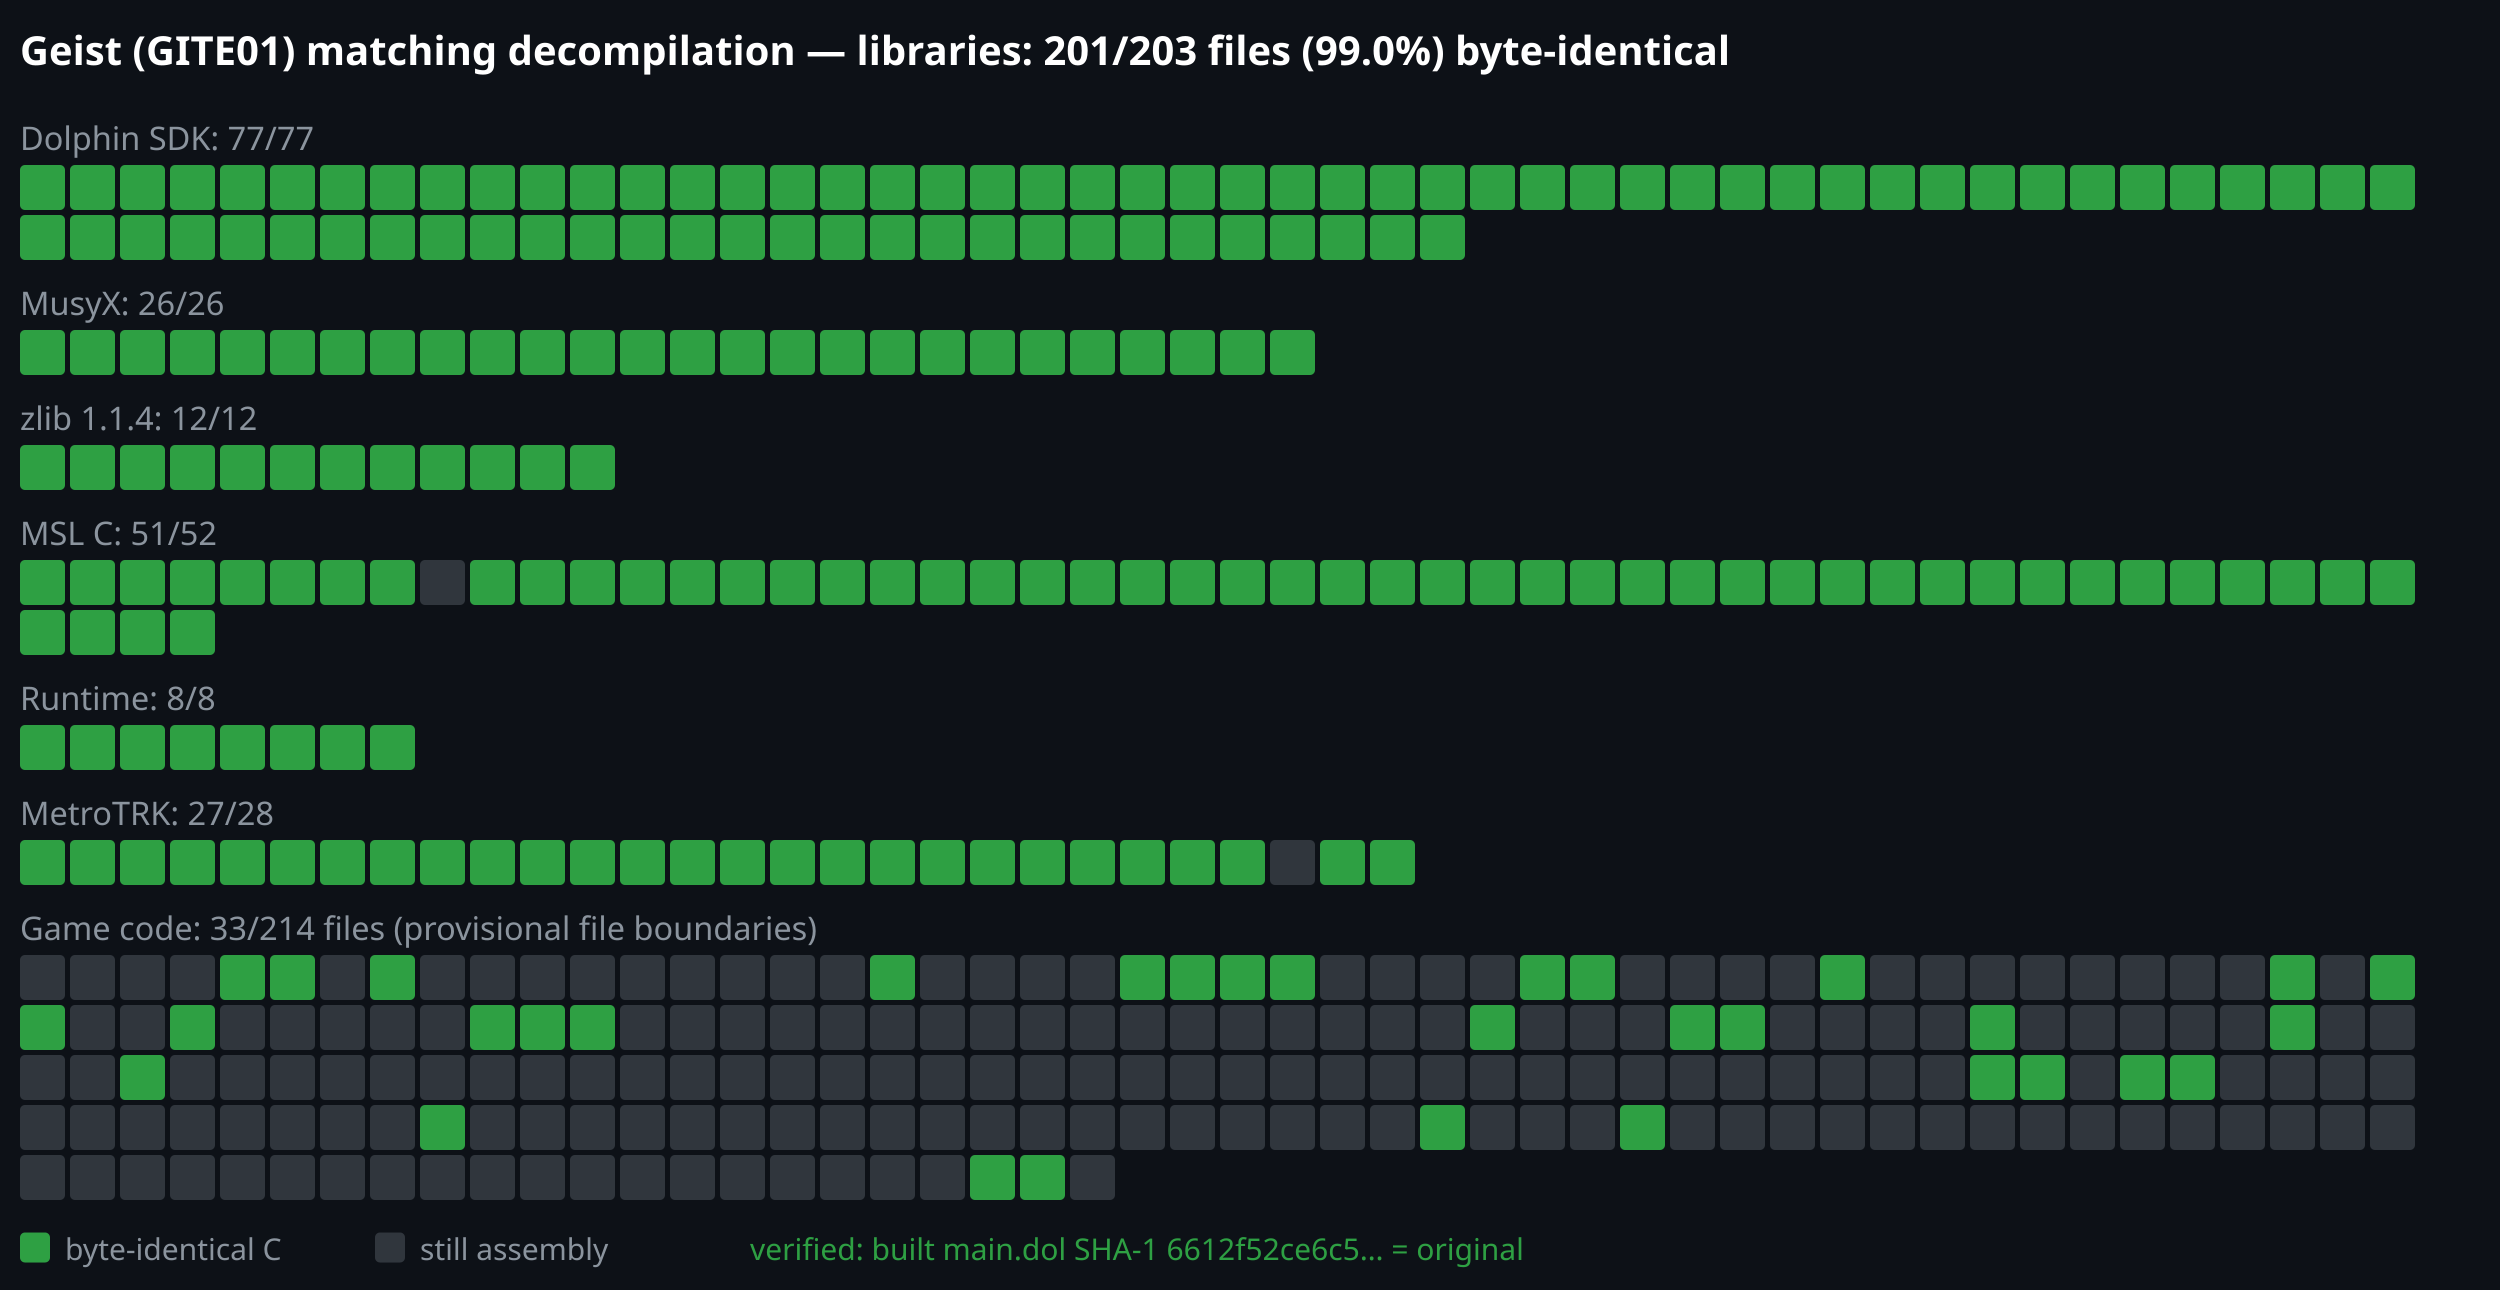
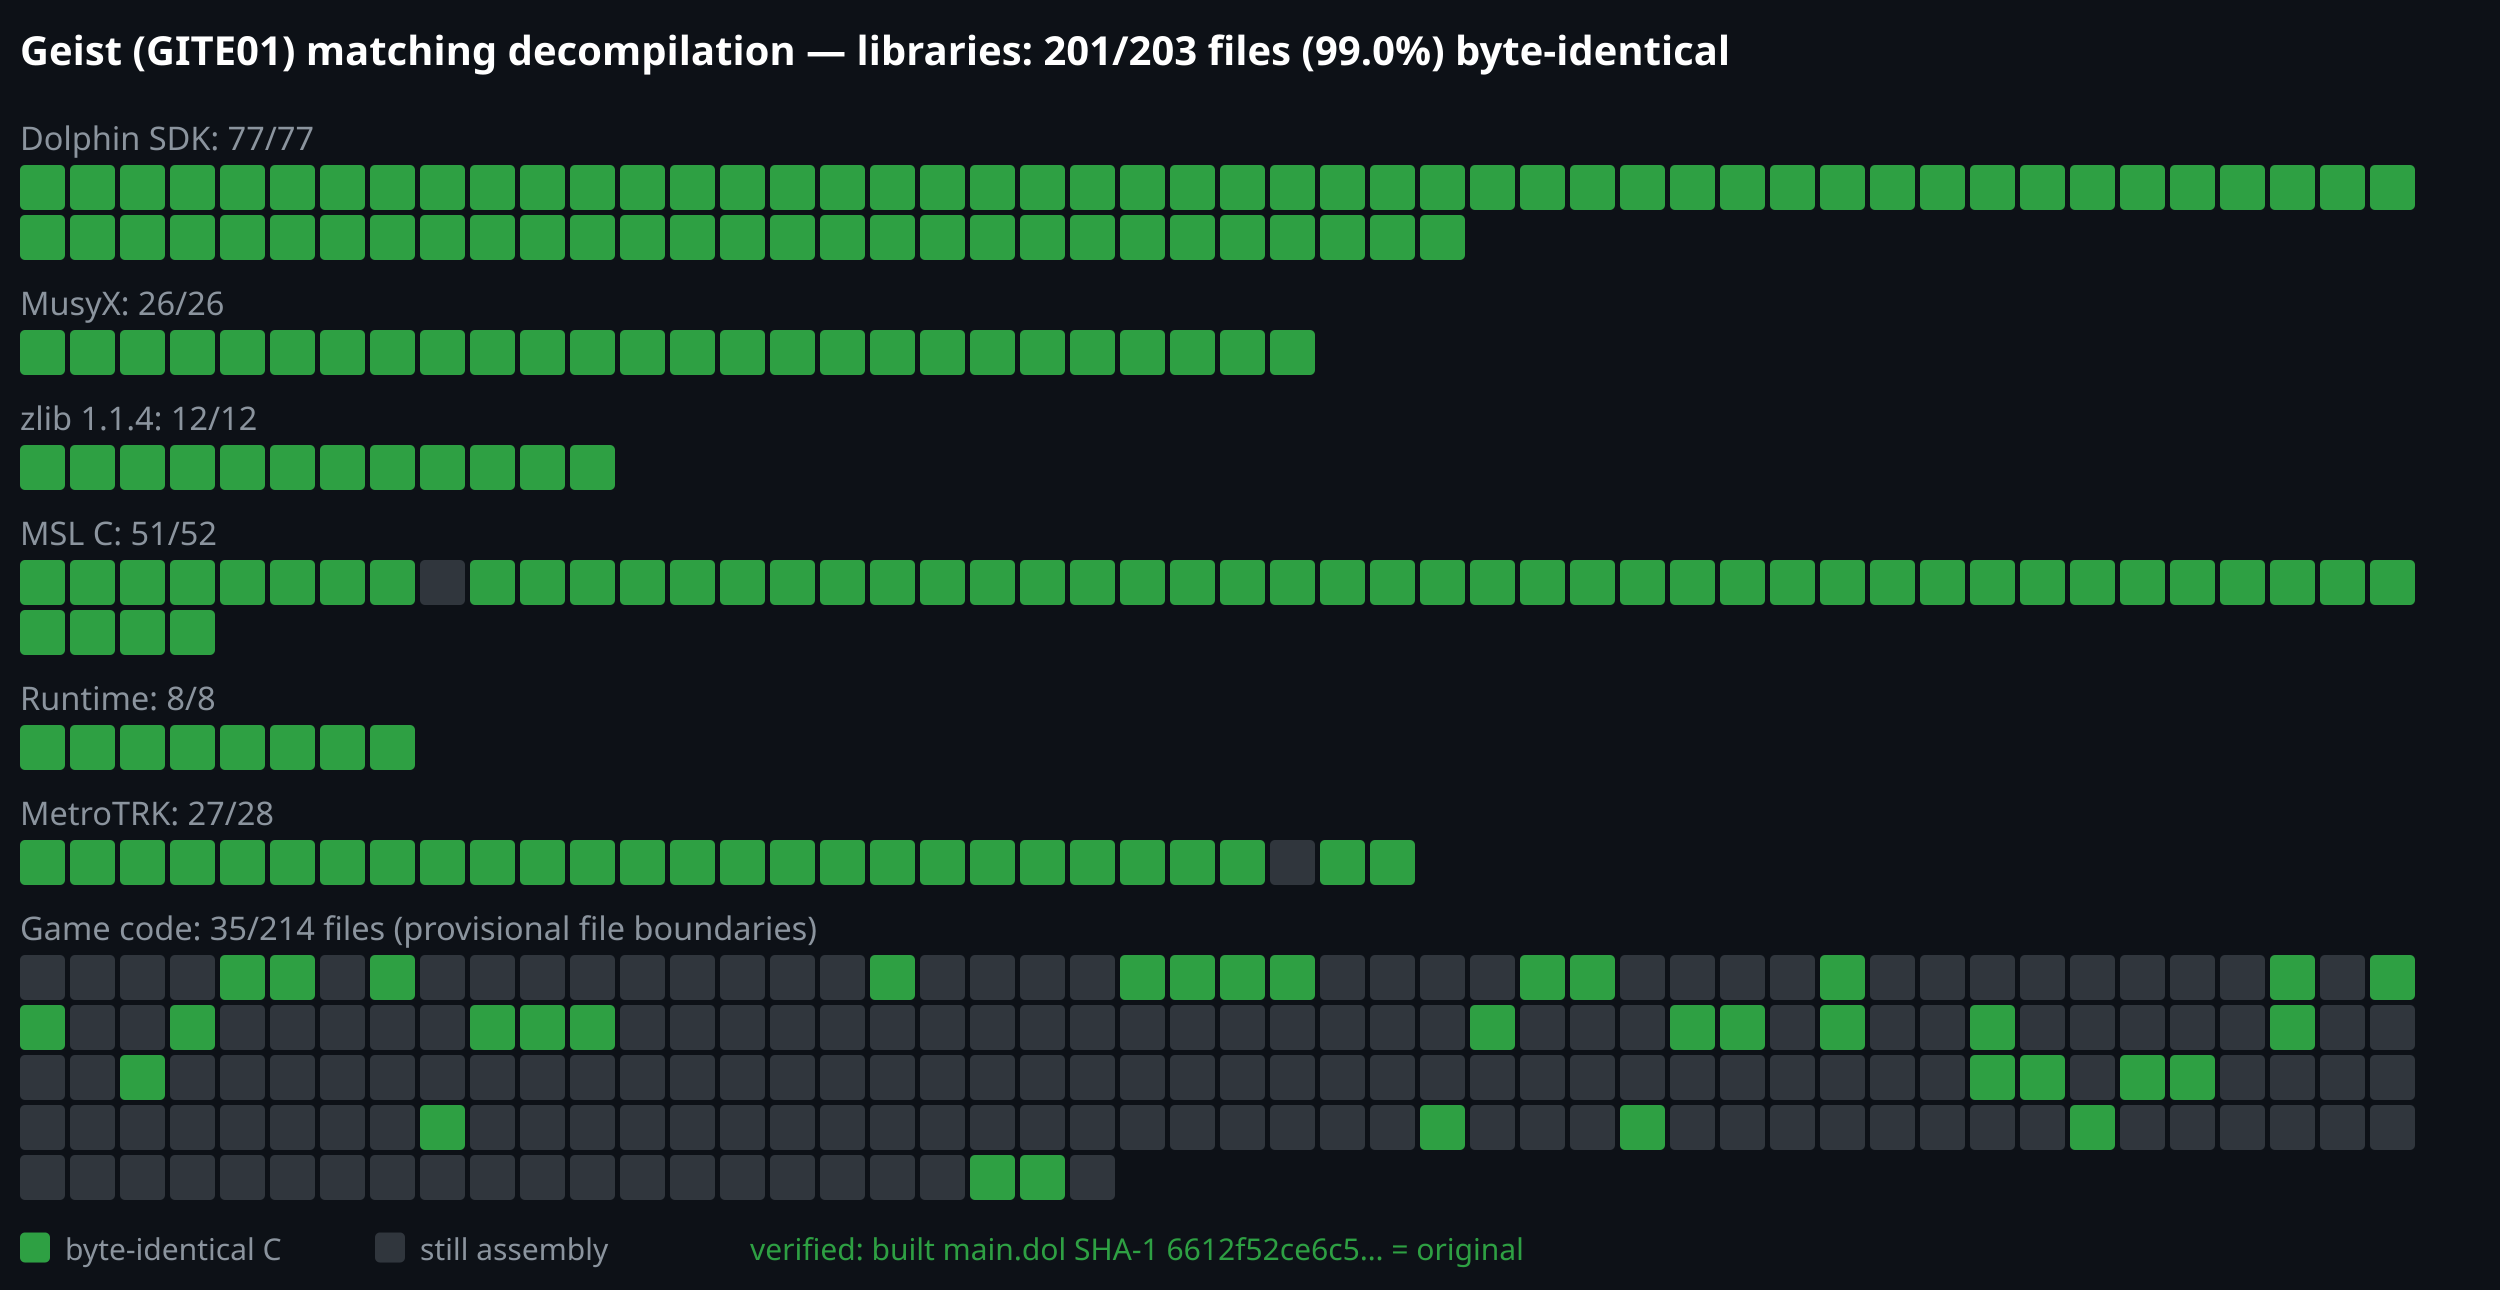
<svg xmlns="http://www.w3.org/2000/svg" viewBox="0 0 1000 516" width="1000" height="516">
  <rect width="1000" height="516" fill="#0d1117" />
  <text x="8" y="26" font-family="sans-serif" font-size="16" font-weight="bold" fill="#ffffff">Geist (GITE01) matching decompilation — libraries: 201/203 files (99.0%) byte-identical</text>
  <text x="8" y="60" font-family="sans-serif" font-size="13" font-weight="normal" fill="#8b949e">Dolphin SDK: 77/77</text>
  <rect x="8" y="66" width="18" height="18" rx="2" fill="#2ea043" />
  <rect x="28" y="66" width="18" height="18" rx="2" fill="#2ea043" />
  <rect x="48" y="66" width="18" height="18" rx="2" fill="#2ea043" />
  <rect x="68" y="66" width="18" height="18" rx="2" fill="#2ea043" />
  <rect x="88" y="66" width="18" height="18" rx="2" fill="#2ea043" />
  <rect x="108" y="66" width="18" height="18" rx="2" fill="#2ea043" />
  <rect x="128" y="66" width="18" height="18" rx="2" fill="#2ea043" />
  <rect x="148" y="66" width="18" height="18" rx="2" fill="#2ea043" />
  <rect x="168" y="66" width="18" height="18" rx="2" fill="#2ea043" />
  <rect x="188" y="66" width="18" height="18" rx="2" fill="#2ea043" />
  <rect x="208" y="66" width="18" height="18" rx="2" fill="#2ea043" />
  <rect x="228" y="66" width="18" height="18" rx="2" fill="#2ea043" />
  <rect x="248" y="66" width="18" height="18" rx="2" fill="#2ea043" />
  <rect x="268" y="66" width="18" height="18" rx="2" fill="#2ea043" />
  <rect x="288" y="66" width="18" height="18" rx="2" fill="#2ea043" />
  <rect x="308" y="66" width="18" height="18" rx="2" fill="#2ea043" />
  <rect x="328" y="66" width="18" height="18" rx="2" fill="#2ea043" />
  <rect x="348" y="66" width="18" height="18" rx="2" fill="#2ea043" />
  <rect x="368" y="66" width="18" height="18" rx="2" fill="#2ea043" />
  <rect x="388" y="66" width="18" height="18" rx="2" fill="#2ea043" />
  <rect x="408" y="66" width="18" height="18" rx="2" fill="#2ea043" />
  <rect x="428" y="66" width="18" height="18" rx="2" fill="#2ea043" />
  <rect x="448" y="66" width="18" height="18" rx="2" fill="#2ea043" />
  <rect x="468" y="66" width="18" height="18" rx="2" fill="#2ea043" />
  <rect x="488" y="66" width="18" height="18" rx="2" fill="#2ea043" />
  <rect x="508" y="66" width="18" height="18" rx="2" fill="#2ea043" />
  <rect x="528" y="66" width="18" height="18" rx="2" fill="#2ea043" />
  <rect x="548" y="66" width="18" height="18" rx="2" fill="#2ea043" />
  <rect x="568" y="66" width="18" height="18" rx="2" fill="#2ea043" />
  <rect x="588" y="66" width="18" height="18" rx="2" fill="#2ea043" />
  <rect x="608" y="66" width="18" height="18" rx="2" fill="#2ea043" />
  <rect x="628" y="66" width="18" height="18" rx="2" fill="#2ea043" />
  <rect x="648" y="66" width="18" height="18" rx="2" fill="#2ea043" />
  <rect x="668" y="66" width="18" height="18" rx="2" fill="#2ea043" />
  <rect x="688" y="66" width="18" height="18" rx="2" fill="#2ea043" />
  <rect x="708" y="66" width="18" height="18" rx="2" fill="#2ea043" />
  <rect x="728" y="66" width="18" height="18" rx="2" fill="#2ea043" />
  <rect x="748" y="66" width="18" height="18" rx="2" fill="#2ea043" />
  <rect x="768" y="66" width="18" height="18" rx="2" fill="#2ea043" />
  <rect x="788" y="66" width="18" height="18" rx="2" fill="#2ea043" />
  <rect x="808" y="66" width="18" height="18" rx="2" fill="#2ea043" />
  <rect x="828" y="66" width="18" height="18" rx="2" fill="#2ea043" />
  <rect x="848" y="66" width="18" height="18" rx="2" fill="#2ea043" />
  <rect x="868" y="66" width="18" height="18" rx="2" fill="#2ea043" />
  <rect x="888" y="66" width="18" height="18" rx="2" fill="#2ea043" />
  <rect x="908" y="66" width="18" height="18" rx="2" fill="#2ea043" />
  <rect x="928" y="66" width="18" height="18" rx="2" fill="#2ea043" />
  <rect x="948" y="66" width="18" height="18" rx="2" fill="#2ea043" />
  <rect x="8" y="86" width="18" height="18" rx="2" fill="#2ea043" />
  <rect x="28" y="86" width="18" height="18" rx="2" fill="#2ea043" />
  <rect x="48" y="86" width="18" height="18" rx="2" fill="#2ea043" />
  <rect x="68" y="86" width="18" height="18" rx="2" fill="#2ea043" />
  <rect x="88" y="86" width="18" height="18" rx="2" fill="#2ea043" />
  <rect x="108" y="86" width="18" height="18" rx="2" fill="#2ea043" />
  <rect x="128" y="86" width="18" height="18" rx="2" fill="#2ea043" />
  <rect x="148" y="86" width="18" height="18" rx="2" fill="#2ea043" />
  <rect x="168" y="86" width="18" height="18" rx="2" fill="#2ea043" />
  <rect x="188" y="86" width="18" height="18" rx="2" fill="#2ea043" />
  <rect x="208" y="86" width="18" height="18" rx="2" fill="#2ea043" />
  <rect x="228" y="86" width="18" height="18" rx="2" fill="#2ea043" />
  <rect x="248" y="86" width="18" height="18" rx="2" fill="#2ea043" />
  <rect x="268" y="86" width="18" height="18" rx="2" fill="#2ea043" />
  <rect x="288" y="86" width="18" height="18" rx="2" fill="#2ea043" />
  <rect x="308" y="86" width="18" height="18" rx="2" fill="#2ea043" />
  <rect x="328" y="86" width="18" height="18" rx="2" fill="#2ea043" />
  <rect x="348" y="86" width="18" height="18" rx="2" fill="#2ea043" />
  <rect x="368" y="86" width="18" height="18" rx="2" fill="#2ea043" />
  <rect x="388" y="86" width="18" height="18" rx="2" fill="#2ea043" />
  <rect x="408" y="86" width="18" height="18" rx="2" fill="#2ea043" />
  <rect x="428" y="86" width="18" height="18" rx="2" fill="#2ea043" />
  <rect x="448" y="86" width="18" height="18" rx="2" fill="#2ea043" />
  <rect x="468" y="86" width="18" height="18" rx="2" fill="#2ea043" />
  <rect x="488" y="86" width="18" height="18" rx="2" fill="#2ea043" />
  <rect x="508" y="86" width="18" height="18" rx="2" fill="#2ea043" />
  <rect x="528" y="86" width="18" height="18" rx="2" fill="#2ea043" />
  <rect x="548" y="86" width="18" height="18" rx="2" fill="#2ea043" />
  <rect x="568" y="86" width="18" height="18" rx="2" fill="#2ea043" />
  <text x="8" y="126" font-family="sans-serif" font-size="13" font-weight="normal" fill="#8b949e">MusyX: 26/26</text>
  <rect x="8" y="132" width="18" height="18" rx="2" fill="#2ea043" />
  <rect x="28" y="132" width="18" height="18" rx="2" fill="#2ea043" />
  <rect x="48" y="132" width="18" height="18" rx="2" fill="#2ea043" />
  <rect x="68" y="132" width="18" height="18" rx="2" fill="#2ea043" />
  <rect x="88" y="132" width="18" height="18" rx="2" fill="#2ea043" />
  <rect x="108" y="132" width="18" height="18" rx="2" fill="#2ea043" />
  <rect x="128" y="132" width="18" height="18" rx="2" fill="#2ea043" />
  <rect x="148" y="132" width="18" height="18" rx="2" fill="#2ea043" />
  <rect x="168" y="132" width="18" height="18" rx="2" fill="#2ea043" />
  <rect x="188" y="132" width="18" height="18" rx="2" fill="#2ea043" />
  <rect x="208" y="132" width="18" height="18" rx="2" fill="#2ea043" />
  <rect x="228" y="132" width="18" height="18" rx="2" fill="#2ea043" />
  <rect x="248" y="132" width="18" height="18" rx="2" fill="#2ea043" />
  <rect x="268" y="132" width="18" height="18" rx="2" fill="#2ea043" />
  <rect x="288" y="132" width="18" height="18" rx="2" fill="#2ea043" />
  <rect x="308" y="132" width="18" height="18" rx="2" fill="#2ea043" />
  <rect x="328" y="132" width="18" height="18" rx="2" fill="#2ea043" />
  <rect x="348" y="132" width="18" height="18" rx="2" fill="#2ea043" />
  <rect x="368" y="132" width="18" height="18" rx="2" fill="#2ea043" />
  <rect x="388" y="132" width="18" height="18" rx="2" fill="#2ea043" />
  <rect x="408" y="132" width="18" height="18" rx="2" fill="#2ea043" />
  <rect x="428" y="132" width="18" height="18" rx="2" fill="#2ea043" />
  <rect x="448" y="132" width="18" height="18" rx="2" fill="#2ea043" />
  <rect x="468" y="132" width="18" height="18" rx="2" fill="#2ea043" />
  <rect x="488" y="132" width="18" height="18" rx="2" fill="#2ea043" />
  <rect x="508" y="132" width="18" height="18" rx="2" fill="#2ea043" />
  <text x="8" y="172" font-family="sans-serif" font-size="13" font-weight="normal" fill="#8b949e">zlib 1.1.4: 12/12</text>
  <rect x="8" y="178" width="18" height="18" rx="2" fill="#2ea043" />
  <rect x="28" y="178" width="18" height="18" rx="2" fill="#2ea043" />
  <rect x="48" y="178" width="18" height="18" rx="2" fill="#2ea043" />
  <rect x="68" y="178" width="18" height="18" rx="2" fill="#2ea043" />
  <rect x="88" y="178" width="18" height="18" rx="2" fill="#2ea043" />
  <rect x="108" y="178" width="18" height="18" rx="2" fill="#2ea043" />
  <rect x="128" y="178" width="18" height="18" rx="2" fill="#2ea043" />
  <rect x="148" y="178" width="18" height="18" rx="2" fill="#2ea043" />
  <rect x="168" y="178" width="18" height="18" rx="2" fill="#2ea043" />
  <rect x="188" y="178" width="18" height="18" rx="2" fill="#2ea043" />
  <rect x="208" y="178" width="18" height="18" rx="2" fill="#2ea043" />
  <rect x="228" y="178" width="18" height="18" rx="2" fill="#2ea043" />
  <text x="8" y="218" font-family="sans-serif" font-size="13" font-weight="normal" fill="#8b949e">MSL C: 51/52</text>
  <rect x="8" y="224" width="18" height="18" rx="2" fill="#2ea043" />
  <rect x="28" y="224" width="18" height="18" rx="2" fill="#2ea043" />
  <rect x="48" y="224" width="18" height="18" rx="2" fill="#2ea043" />
  <rect x="68" y="224" width="18" height="18" rx="2" fill="#2ea043" />
  <rect x="88" y="224" width="18" height="18" rx="2" fill="#2ea043" />
  <rect x="108" y="224" width="18" height="18" rx="2" fill="#2ea043" />
  <rect x="128" y="224" width="18" height="18" rx="2" fill="#2ea043" />
  <rect x="148" y="224" width="18" height="18" rx="2" fill="#2ea043" />
  <rect x="168" y="224" width="18" height="18" rx="2" fill="#30363d" />
  <rect x="188" y="224" width="18" height="18" rx="2" fill="#2ea043" />
  <rect x="208" y="224" width="18" height="18" rx="2" fill="#2ea043" />
  <rect x="228" y="224" width="18" height="18" rx="2" fill="#2ea043" />
  <rect x="248" y="224" width="18" height="18" rx="2" fill="#2ea043" />
  <rect x="268" y="224" width="18" height="18" rx="2" fill="#2ea043" />
  <rect x="288" y="224" width="18" height="18" rx="2" fill="#2ea043" />
  <rect x="308" y="224" width="18" height="18" rx="2" fill="#2ea043" />
  <rect x="328" y="224" width="18" height="18" rx="2" fill="#2ea043" />
  <rect x="348" y="224" width="18" height="18" rx="2" fill="#2ea043" />
  <rect x="368" y="224" width="18" height="18" rx="2" fill="#2ea043" />
  <rect x="388" y="224" width="18" height="18" rx="2" fill="#2ea043" />
  <rect x="408" y="224" width="18" height="18" rx="2" fill="#2ea043" />
  <rect x="428" y="224" width="18" height="18" rx="2" fill="#2ea043" />
  <rect x="448" y="224" width="18" height="18" rx="2" fill="#2ea043" />
  <rect x="468" y="224" width="18" height="18" rx="2" fill="#2ea043" />
  <rect x="488" y="224" width="18" height="18" rx="2" fill="#2ea043" />
  <rect x="508" y="224" width="18" height="18" rx="2" fill="#2ea043" />
  <rect x="528" y="224" width="18" height="18" rx="2" fill="#2ea043" />
  <rect x="548" y="224" width="18" height="18" rx="2" fill="#2ea043" />
  <rect x="568" y="224" width="18" height="18" rx="2" fill="#2ea043" />
  <rect x="588" y="224" width="18" height="18" rx="2" fill="#2ea043" />
  <rect x="608" y="224" width="18" height="18" rx="2" fill="#2ea043" />
  <rect x="628" y="224" width="18" height="18" rx="2" fill="#2ea043" />
  <rect x="648" y="224" width="18" height="18" rx="2" fill="#2ea043" />
  <rect x="668" y="224" width="18" height="18" rx="2" fill="#2ea043" />
  <rect x="688" y="224" width="18" height="18" rx="2" fill="#2ea043" />
  <rect x="708" y="224" width="18" height="18" rx="2" fill="#2ea043" />
  <rect x="728" y="224" width="18" height="18" rx="2" fill="#2ea043" />
  <rect x="748" y="224" width="18" height="18" rx="2" fill="#2ea043" />
  <rect x="768" y="224" width="18" height="18" rx="2" fill="#2ea043" />
  <rect x="788" y="224" width="18" height="18" rx="2" fill="#2ea043" />
  <rect x="808" y="224" width="18" height="18" rx="2" fill="#2ea043" />
  <rect x="828" y="224" width="18" height="18" rx="2" fill="#2ea043" />
  <rect x="848" y="224" width="18" height="18" rx="2" fill="#2ea043" />
  <rect x="868" y="224" width="18" height="18" rx="2" fill="#2ea043" />
  <rect x="888" y="224" width="18" height="18" rx="2" fill="#2ea043" />
  <rect x="908" y="224" width="18" height="18" rx="2" fill="#2ea043" />
  <rect x="928" y="224" width="18" height="18" rx="2" fill="#2ea043" />
  <rect x="948" y="224" width="18" height="18" rx="2" fill="#2ea043" />
  <rect x="8" y="244" width="18" height="18" rx="2" fill="#2ea043" />
  <rect x="28" y="244" width="18" height="18" rx="2" fill="#2ea043" />
  <rect x="48" y="244" width="18" height="18" rx="2" fill="#2ea043" />
  <rect x="68" y="244" width="18" height="18" rx="2" fill="#2ea043" />
  <text x="8" y="284" font-family="sans-serif" font-size="13" font-weight="normal" fill="#8b949e">Runtime: 8/8</text>
  <rect x="8" y="290" width="18" height="18" rx="2" fill="#2ea043" />
  <rect x="28" y="290" width="18" height="18" rx="2" fill="#2ea043" />
  <rect x="48" y="290" width="18" height="18" rx="2" fill="#2ea043" />
  <rect x="68" y="290" width="18" height="18" rx="2" fill="#2ea043" />
  <rect x="88" y="290" width="18" height="18" rx="2" fill="#2ea043" />
  <rect x="108" y="290" width="18" height="18" rx="2" fill="#2ea043" />
  <rect x="128" y="290" width="18" height="18" rx="2" fill="#2ea043" />
  <rect x="148" y="290" width="18" height="18" rx="2" fill="#2ea043" />
  <text x="8" y="330" font-family="sans-serif" font-size="13" font-weight="normal" fill="#8b949e">MetroTRK: 27/28</text>
  <rect x="8" y="336" width="18" height="18" rx="2" fill="#2ea043" />
  <rect x="28" y="336" width="18" height="18" rx="2" fill="#2ea043" />
  <rect x="48" y="336" width="18" height="18" rx="2" fill="#2ea043" />
  <rect x="68" y="336" width="18" height="18" rx="2" fill="#2ea043" />
  <rect x="88" y="336" width="18" height="18" rx="2" fill="#2ea043" />
  <rect x="108" y="336" width="18" height="18" rx="2" fill="#2ea043" />
  <rect x="128" y="336" width="18" height="18" rx="2" fill="#2ea043" />
  <rect x="148" y="336" width="18" height="18" rx="2" fill="#2ea043" />
  <rect x="168" y="336" width="18" height="18" rx="2" fill="#2ea043" />
  <rect x="188" y="336" width="18" height="18" rx="2" fill="#2ea043" />
  <rect x="208" y="336" width="18" height="18" rx="2" fill="#2ea043" />
  <rect x="228" y="336" width="18" height="18" rx="2" fill="#2ea043" />
  <rect x="248" y="336" width="18" height="18" rx="2" fill="#2ea043" />
  <rect x="268" y="336" width="18" height="18" rx="2" fill="#2ea043" />
  <rect x="288" y="336" width="18" height="18" rx="2" fill="#2ea043" />
  <rect x="308" y="336" width="18" height="18" rx="2" fill="#2ea043" />
  <rect x="328" y="336" width="18" height="18" rx="2" fill="#2ea043" />
  <rect x="348" y="336" width="18" height="18" rx="2" fill="#2ea043" />
  <rect x="368" y="336" width="18" height="18" rx="2" fill="#2ea043" />
  <rect x="388" y="336" width="18" height="18" rx="2" fill="#2ea043" />
  <rect x="408" y="336" width="18" height="18" rx="2" fill="#2ea043" />
  <rect x="428" y="336" width="18" height="18" rx="2" fill="#2ea043" />
  <rect x="448" y="336" width="18" height="18" rx="2" fill="#2ea043" />
  <rect x="468" y="336" width="18" height="18" rx="2" fill="#2ea043" />
  <rect x="488" y="336" width="18" height="18" rx="2" fill="#2ea043" />
  <rect x="508" y="336" width="18" height="18" rx="2" fill="#30363d" />
  <rect x="528" y="336" width="18" height="18" rx="2" fill="#2ea043" />
  <rect x="548" y="336" width="18" height="18" rx="2" fill="#2ea043" />
-   <text x="8" y="376" font-family="sans-serif" font-size="13" font-weight="normal" fill="#8b949e">Game code: 33/214 files (provisional file boundaries)</text>
+   <text x="8" y="376" font-family="sans-serif" font-size="13" font-weight="normal" fill="#8b949e">Game code: 35/214 files (provisional file boundaries)</text>
  <rect x="8" y="382" width="18" height="18" rx="2" fill="#30363d" />
  <rect x="28" y="382" width="18" height="18" rx="2" fill="#30363d" />
  <rect x="48" y="382" width="18" height="18" rx="2" fill="#30363d" />
  <rect x="68" y="382" width="18" height="18" rx="2" fill="#30363d" />
  <rect x="88" y="382" width="18" height="18" rx="2" fill="#2ea043" />
  <rect x="108" y="382" width="18" height="18" rx="2" fill="#2ea043" />
  <rect x="128" y="382" width="18" height="18" rx="2" fill="#30363d" />
  <rect x="148" y="382" width="18" height="18" rx="2" fill="#2ea043" />
  <rect x="168" y="382" width="18" height="18" rx="2" fill="#30363d" />
  <rect x="188" y="382" width="18" height="18" rx="2" fill="#30363d" />
  <rect x="208" y="382" width="18" height="18" rx="2" fill="#30363d" />
  <rect x="228" y="382" width="18" height="18" rx="2" fill="#30363d" />
  <rect x="248" y="382" width="18" height="18" rx="2" fill="#30363d" />
  <rect x="268" y="382" width="18" height="18" rx="2" fill="#30363d" />
  <rect x="288" y="382" width="18" height="18" rx="2" fill="#30363d" />
  <rect x="308" y="382" width="18" height="18" rx="2" fill="#30363d" />
  <rect x="328" y="382" width="18" height="18" rx="2" fill="#30363d" />
  <rect x="348" y="382" width="18" height="18" rx="2" fill="#2ea043" />
  <rect x="368" y="382" width="18" height="18" rx="2" fill="#30363d" />
  <rect x="388" y="382" width="18" height="18" rx="2" fill="#30363d" />
  <rect x="408" y="382" width="18" height="18" rx="2" fill="#30363d" />
  <rect x="428" y="382" width="18" height="18" rx="2" fill="#30363d" />
  <rect x="448" y="382" width="18" height="18" rx="2" fill="#2ea043" />
  <rect x="468" y="382" width="18" height="18" rx="2" fill="#2ea043" />
  <rect x="488" y="382" width="18" height="18" rx="2" fill="#2ea043" />
  <rect x="508" y="382" width="18" height="18" rx="2" fill="#2ea043" />
  <rect x="528" y="382" width="18" height="18" rx="2" fill="#30363d" />
  <rect x="548" y="382" width="18" height="18" rx="2" fill="#30363d" />
  <rect x="568" y="382" width="18" height="18" rx="2" fill="#30363d" />
  <rect x="588" y="382" width="18" height="18" rx="2" fill="#30363d" />
  <rect x="608" y="382" width="18" height="18" rx="2" fill="#2ea043" />
  <rect x="628" y="382" width="18" height="18" rx="2" fill="#2ea043" />
  <rect x="648" y="382" width="18" height="18" rx="2" fill="#30363d" />
  <rect x="668" y="382" width="18" height="18" rx="2" fill="#30363d" />
  <rect x="688" y="382" width="18" height="18" rx="2" fill="#30363d" />
  <rect x="708" y="382" width="18" height="18" rx="2" fill="#30363d" />
  <rect x="728" y="382" width="18" height="18" rx="2" fill="#2ea043" />
  <rect x="748" y="382" width="18" height="18" rx="2" fill="#30363d" />
  <rect x="768" y="382" width="18" height="18" rx="2" fill="#30363d" />
  <rect x="788" y="382" width="18" height="18" rx="2" fill="#30363d" />
  <rect x="808" y="382" width="18" height="18" rx="2" fill="#30363d" />
  <rect x="828" y="382" width="18" height="18" rx="2" fill="#30363d" />
  <rect x="848" y="382" width="18" height="18" rx="2" fill="#30363d" />
  <rect x="868" y="382" width="18" height="18" rx="2" fill="#30363d" />
  <rect x="888" y="382" width="18" height="18" rx="2" fill="#30363d" />
  <rect x="908" y="382" width="18" height="18" rx="2" fill="#2ea043" />
  <rect x="928" y="382" width="18" height="18" rx="2" fill="#30363d" />
  <rect x="948" y="382" width="18" height="18" rx="2" fill="#2ea043" />
  <rect x="8" y="402" width="18" height="18" rx="2" fill="#2ea043" />
  <rect x="28" y="402" width="18" height="18" rx="2" fill="#30363d" />
  <rect x="48" y="402" width="18" height="18" rx="2" fill="#30363d" />
  <rect x="68" y="402" width="18" height="18" rx="2" fill="#2ea043" />
  <rect x="88" y="402" width="18" height="18" rx="2" fill="#30363d" />
  <rect x="108" y="402" width="18" height="18" rx="2" fill="#30363d" />
  <rect x="128" y="402" width="18" height="18" rx="2" fill="#30363d" />
  <rect x="148" y="402" width="18" height="18" rx="2" fill="#30363d" />
  <rect x="168" y="402" width="18" height="18" rx="2" fill="#30363d" />
  <rect x="188" y="402" width="18" height="18" rx="2" fill="#2ea043" />
  <rect x="208" y="402" width="18" height="18" rx="2" fill="#2ea043" />
  <rect x="228" y="402" width="18" height="18" rx="2" fill="#2ea043" />
  <rect x="248" y="402" width="18" height="18" rx="2" fill="#30363d" />
  <rect x="268" y="402" width="18" height="18" rx="2" fill="#30363d" />
  <rect x="288" y="402" width="18" height="18" rx="2" fill="#30363d" />
  <rect x="308" y="402" width="18" height="18" rx="2" fill="#30363d" />
  <rect x="328" y="402" width="18" height="18" rx="2" fill="#30363d" />
  <rect x="348" y="402" width="18" height="18" rx="2" fill="#30363d" />
  <rect x="368" y="402" width="18" height="18" rx="2" fill="#30363d" />
  <rect x="388" y="402" width="18" height="18" rx="2" fill="#30363d" />
  <rect x="408" y="402" width="18" height="18" rx="2" fill="#30363d" />
  <rect x="428" y="402" width="18" height="18" rx="2" fill="#30363d" />
  <rect x="448" y="402" width="18" height="18" rx="2" fill="#30363d" />
  <rect x="468" y="402" width="18" height="18" rx="2" fill="#30363d" />
  <rect x="488" y="402" width="18" height="18" rx="2" fill="#30363d" />
  <rect x="508" y="402" width="18" height="18" rx="2" fill="#30363d" />
  <rect x="528" y="402" width="18" height="18" rx="2" fill="#30363d" />
  <rect x="548" y="402" width="18" height="18" rx="2" fill="#30363d" />
  <rect x="568" y="402" width="18" height="18" rx="2" fill="#30363d" />
  <rect x="588" y="402" width="18" height="18" rx="2" fill="#2ea043" />
  <rect x="608" y="402" width="18" height="18" rx="2" fill="#30363d" />
  <rect x="628" y="402" width="18" height="18" rx="2" fill="#30363d" />
  <rect x="648" y="402" width="18" height="18" rx="2" fill="#30363d" />
  <rect x="668" y="402" width="18" height="18" rx="2" fill="#2ea043" />
  <rect x="688" y="402" width="18" height="18" rx="2" fill="#2ea043" />
  <rect x="708" y="402" width="18" height="18" rx="2" fill="#30363d" />
-   <rect x="728" y="402" width="18" height="18" rx="2" fill="#30363d" />
+   <rect x="728" y="402" width="18" height="18" rx="2" fill="#2ea043" />
  <rect x="748" y="402" width="18" height="18" rx="2" fill="#30363d" />
  <rect x="768" y="402" width="18" height="18" rx="2" fill="#30363d" />
  <rect x="788" y="402" width="18" height="18" rx="2" fill="#2ea043" />
  <rect x="808" y="402" width="18" height="18" rx="2" fill="#30363d" />
  <rect x="828" y="402" width="18" height="18" rx="2" fill="#30363d" />
  <rect x="848" y="402" width="18" height="18" rx="2" fill="#30363d" />
  <rect x="868" y="402" width="18" height="18" rx="2" fill="#30363d" />
  <rect x="888" y="402" width="18" height="18" rx="2" fill="#30363d" />
  <rect x="908" y="402" width="18" height="18" rx="2" fill="#2ea043" />
  <rect x="928" y="402" width="18" height="18" rx="2" fill="#30363d" />
  <rect x="948" y="402" width="18" height="18" rx="2" fill="#30363d" />
  <rect x="8" y="422" width="18" height="18" rx="2" fill="#30363d" />
  <rect x="28" y="422" width="18" height="18" rx="2" fill="#30363d" />
  <rect x="48" y="422" width="18" height="18" rx="2" fill="#2ea043" />
  <rect x="68" y="422" width="18" height="18" rx="2" fill="#30363d" />
  <rect x="88" y="422" width="18" height="18" rx="2" fill="#30363d" />
  <rect x="108" y="422" width="18" height="18" rx="2" fill="#30363d" />
  <rect x="128" y="422" width="18" height="18" rx="2" fill="#30363d" />
  <rect x="148" y="422" width="18" height="18" rx="2" fill="#30363d" />
  <rect x="168" y="422" width="18" height="18" rx="2" fill="#30363d" />
  <rect x="188" y="422" width="18" height="18" rx="2" fill="#30363d" />
  <rect x="208" y="422" width="18" height="18" rx="2" fill="#30363d" />
  <rect x="228" y="422" width="18" height="18" rx="2" fill="#30363d" />
  <rect x="248" y="422" width="18" height="18" rx="2" fill="#30363d" />
  <rect x="268" y="422" width="18" height="18" rx="2" fill="#30363d" />
  <rect x="288" y="422" width="18" height="18" rx="2" fill="#30363d" />
  <rect x="308" y="422" width="18" height="18" rx="2" fill="#30363d" />
  <rect x="328" y="422" width="18" height="18" rx="2" fill="#30363d" />
  <rect x="348" y="422" width="18" height="18" rx="2" fill="#30363d" />
  <rect x="368" y="422" width="18" height="18" rx="2" fill="#30363d" />
  <rect x="388" y="422" width="18" height="18" rx="2" fill="#30363d" />
  <rect x="408" y="422" width="18" height="18" rx="2" fill="#30363d" />
  <rect x="428" y="422" width="18" height="18" rx="2" fill="#30363d" />
  <rect x="448" y="422" width="18" height="18" rx="2" fill="#30363d" />
  <rect x="468" y="422" width="18" height="18" rx="2" fill="#30363d" />
  <rect x="488" y="422" width="18" height="18" rx="2" fill="#30363d" />
  <rect x="508" y="422" width="18" height="18" rx="2" fill="#30363d" />
  <rect x="528" y="422" width="18" height="18" rx="2" fill="#30363d" />
  <rect x="548" y="422" width="18" height="18" rx="2" fill="#30363d" />
  <rect x="568" y="422" width="18" height="18" rx="2" fill="#30363d" />
  <rect x="588" y="422" width="18" height="18" rx="2" fill="#30363d" />
  <rect x="608" y="422" width="18" height="18" rx="2" fill="#30363d" />
  <rect x="628" y="422" width="18" height="18" rx="2" fill="#30363d" />
  <rect x="648" y="422" width="18" height="18" rx="2" fill="#30363d" />
  <rect x="668" y="422" width="18" height="18" rx="2" fill="#30363d" />
  <rect x="688" y="422" width="18" height="18" rx="2" fill="#30363d" />
  <rect x="708" y="422" width="18" height="18" rx="2" fill="#30363d" />
  <rect x="728" y="422" width="18" height="18" rx="2" fill="#30363d" />
  <rect x="748" y="422" width="18" height="18" rx="2" fill="#30363d" />
  <rect x="768" y="422" width="18" height="18" rx="2" fill="#30363d" />
  <rect x="788" y="422" width="18" height="18" rx="2" fill="#2ea043" />
  <rect x="808" y="422" width="18" height="18" rx="2" fill="#2ea043" />
  <rect x="828" y="422" width="18" height="18" rx="2" fill="#30363d" />
  <rect x="848" y="422" width="18" height="18" rx="2" fill="#2ea043" />
  <rect x="868" y="422" width="18" height="18" rx="2" fill="#2ea043" />
  <rect x="888" y="422" width="18" height="18" rx="2" fill="#30363d" />
  <rect x="908" y="422" width="18" height="18" rx="2" fill="#30363d" />
  <rect x="928" y="422" width="18" height="18" rx="2" fill="#30363d" />
  <rect x="948" y="422" width="18" height="18" rx="2" fill="#30363d" />
  <rect x="8" y="442" width="18" height="18" rx="2" fill="#30363d" />
  <rect x="28" y="442" width="18" height="18" rx="2" fill="#30363d" />
  <rect x="48" y="442" width="18" height="18" rx="2" fill="#30363d" />
  <rect x="68" y="442" width="18" height="18" rx="2" fill="#30363d" />
  <rect x="88" y="442" width="18" height="18" rx="2" fill="#30363d" />
  <rect x="108" y="442" width="18" height="18" rx="2" fill="#30363d" />
  <rect x="128" y="442" width="18" height="18" rx="2" fill="#30363d" />
  <rect x="148" y="442" width="18" height="18" rx="2" fill="#30363d" />
  <rect x="168" y="442" width="18" height="18" rx="2" fill="#2ea043" />
  <rect x="188" y="442" width="18" height="18" rx="2" fill="#30363d" />
  <rect x="208" y="442" width="18" height="18" rx="2" fill="#30363d" />
  <rect x="228" y="442" width="18" height="18" rx="2" fill="#30363d" />
  <rect x="248" y="442" width="18" height="18" rx="2" fill="#30363d" />
  <rect x="268" y="442" width="18" height="18" rx="2" fill="#30363d" />
  <rect x="288" y="442" width="18" height="18" rx="2" fill="#30363d" />
  <rect x="308" y="442" width="18" height="18" rx="2" fill="#30363d" />
  <rect x="328" y="442" width="18" height="18" rx="2" fill="#30363d" />
  <rect x="348" y="442" width="18" height="18" rx="2" fill="#30363d" />
  <rect x="368" y="442" width="18" height="18" rx="2" fill="#30363d" />
  <rect x="388" y="442" width="18" height="18" rx="2" fill="#30363d" />
  <rect x="408" y="442" width="18" height="18" rx="2" fill="#30363d" />
  <rect x="428" y="442" width="18" height="18" rx="2" fill="#30363d" />
  <rect x="448" y="442" width="18" height="18" rx="2" fill="#30363d" />
  <rect x="468" y="442" width="18" height="18" rx="2" fill="#30363d" />
  <rect x="488" y="442" width="18" height="18" rx="2" fill="#30363d" />
  <rect x="508" y="442" width="18" height="18" rx="2" fill="#30363d" />
  <rect x="528" y="442" width="18" height="18" rx="2" fill="#30363d" />
  <rect x="548" y="442" width="18" height="18" rx="2" fill="#30363d" />
  <rect x="568" y="442" width="18" height="18" rx="2" fill="#2ea043" />
  <rect x="588" y="442" width="18" height="18" rx="2" fill="#30363d" />
  <rect x="608" y="442" width="18" height="18" rx="2" fill="#30363d" />
  <rect x="628" y="442" width="18" height="18" rx="2" fill="#30363d" />
  <rect x="648" y="442" width="18" height="18" rx="2" fill="#2ea043" />
  <rect x="668" y="442" width="18" height="18" rx="2" fill="#30363d" />
  <rect x="688" y="442" width="18" height="18" rx="2" fill="#30363d" />
  <rect x="708" y="442" width="18" height="18" rx="2" fill="#30363d" />
  <rect x="728" y="442" width="18" height="18" rx="2" fill="#30363d" />
  <rect x="748" y="442" width="18" height="18" rx="2" fill="#30363d" />
  <rect x="768" y="442" width="18" height="18" rx="2" fill="#30363d" />
  <rect x="788" y="442" width="18" height="18" rx="2" fill="#30363d" />
  <rect x="808" y="442" width="18" height="18" rx="2" fill="#30363d" />
-   <rect x="828" y="442" width="18" height="18" rx="2" fill="#30363d" />
+   <rect x="828" y="442" width="18" height="18" rx="2" fill="#2ea043" />
  <rect x="848" y="442" width="18" height="18" rx="2" fill="#30363d" />
  <rect x="868" y="442" width="18" height="18" rx="2" fill="#30363d" />
  <rect x="888" y="442" width="18" height="18" rx="2" fill="#30363d" />
  <rect x="908" y="442" width="18" height="18" rx="2" fill="#30363d" />
  <rect x="928" y="442" width="18" height="18" rx="2" fill="#30363d" />
  <rect x="948" y="442" width="18" height="18" rx="2" fill="#30363d" />
  <rect x="8" y="462" width="18" height="18" rx="2" fill="#30363d" />
  <rect x="28" y="462" width="18" height="18" rx="2" fill="#30363d" />
  <rect x="48" y="462" width="18" height="18" rx="2" fill="#30363d" />
  <rect x="68" y="462" width="18" height="18" rx="2" fill="#30363d" />
  <rect x="88" y="462" width="18" height="18" rx="2" fill="#30363d" />
  <rect x="108" y="462" width="18" height="18" rx="2" fill="#30363d" />
  <rect x="128" y="462" width="18" height="18" rx="2" fill="#30363d" />
  <rect x="148" y="462" width="18" height="18" rx="2" fill="#30363d" />
  <rect x="168" y="462" width="18" height="18" rx="2" fill="#30363d" />
  <rect x="188" y="462" width="18" height="18" rx="2" fill="#30363d" />
  <rect x="208" y="462" width="18" height="18" rx="2" fill="#30363d" />
  <rect x="228" y="462" width="18" height="18" rx="2" fill="#30363d" />
  <rect x="248" y="462" width="18" height="18" rx="2" fill="#30363d" />
  <rect x="268" y="462" width="18" height="18" rx="2" fill="#30363d" />
  <rect x="288" y="462" width="18" height="18" rx="2" fill="#30363d" />
  <rect x="308" y="462" width="18" height="18" rx="2" fill="#30363d" />
  <rect x="328" y="462" width="18" height="18" rx="2" fill="#30363d" />
  <rect x="348" y="462" width="18" height="18" rx="2" fill="#30363d" />
  <rect x="368" y="462" width="18" height="18" rx="2" fill="#30363d" />
  <rect x="388" y="462" width="18" height="18" rx="2" fill="#2ea043" />
  <rect x="408" y="462" width="18" height="18" rx="2" fill="#2ea043" />
  <rect x="428" y="462" width="18" height="18" rx="2" fill="#30363d" />
  <rect x="8" y="493" width="12" height="12" rx="2" fill="#2ea043" />
  <text x="26" y="504" font-family="sans-serif" font-size="12" font-weight="normal" fill="#8b949e">byte-identical C</text>
  <rect x="150" y="493" width="12" height="12" rx="2" fill="#30363d" />
  <text x="168" y="504" font-family="sans-serif" font-size="12" font-weight="normal" fill="#8b949e">still assembly</text>
  <text x="300" y="504" font-family="sans-serif" font-size="12" font-weight="normal" fill="#2ea043">verified: built main.dol SHA-1 6612f52ce6c5… = original</text>
</svg>
